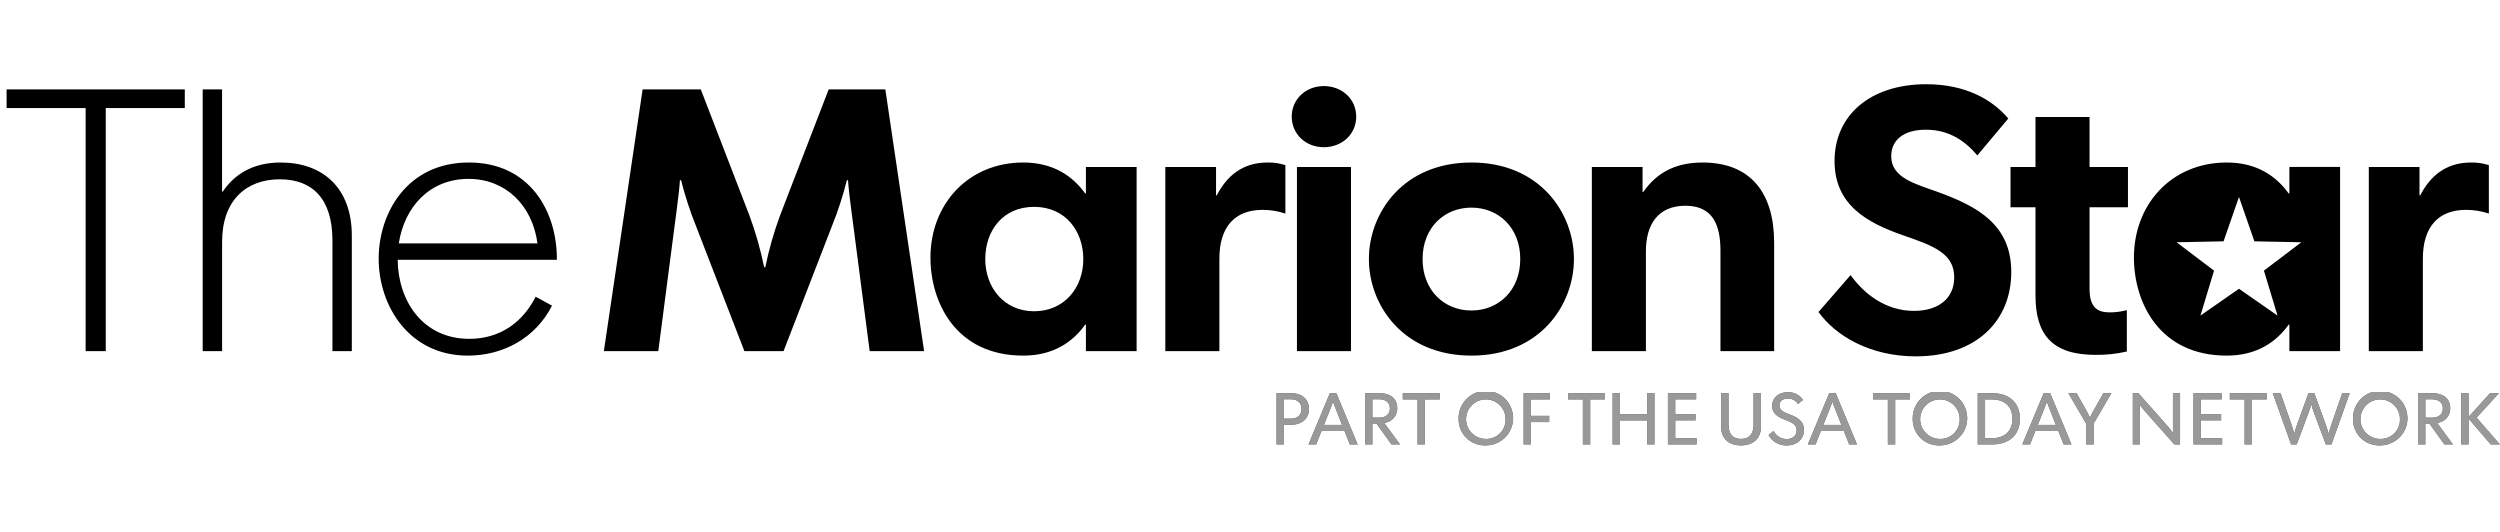
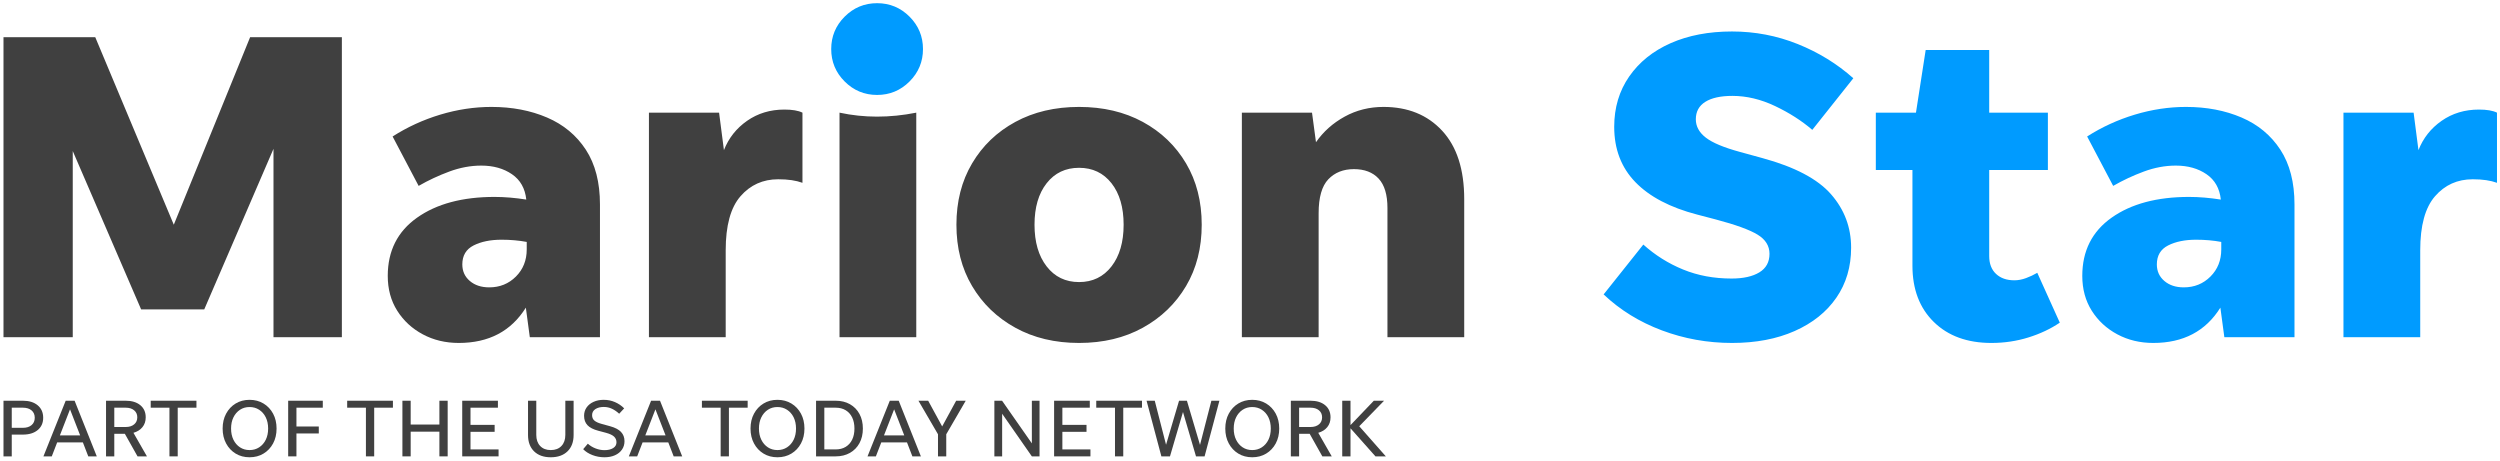
- <svg xmlns="http://www.w3.org/2000/svg" id="Marion_v2" data-name="Marion v2" width="752" height="160" viewBox="0 0 752 160">
-   <defs>
-     <style>
-       .cls-1, .cls-2 {
-         fill: #000;
-         fill-rule: evenodd;
-       }
- 
-       .cls-2 {
-         filter: url(#filter);
-       }
-     </style>
-     <filter id="filter" x="384" y="117.969" width="367.969" height="16" filterUnits="userSpaceOnUse">
-       <feFlood result="flood" flood-color="#999" />
-       <feComposite result="composite" operator="in" in2="SourceGraphic" />
-       <feBlend result="blend" in2="SourceGraphic" />
-     </filter>
-   </defs>
-   <path class="cls-1" d="M25.759,32.51H1.984V26.9h53.6V32.51H31.814v73.113H25.759V32.51ZM60.971,26.9H66.8V57.629h0.224c3.14-4.711,8.522-8.746,17.382-8.746,12.672,0,21.419,7.624,21.419,21.977v34.763H100v-33.3c0-12.671-6.168-18.391-15.812-18.391-10.092,0-17.382,6.281-17.382,18.84v32.856H60.971V26.9Zm52.934,50.909c0-13.567,8.411-28.93,27.139-28.93,18.166,0,26.465,14.465,26.465,29.043V78.15H119.624c0.112,12.446,7.626,23.773,21.531,23.773,9.308,0,16.148-5.046,19.961-12.672l4.935,2.692c-5.047,9.867-14.8,15.025-25.344,15.025C123.1,106.968,113.905,92.055,113.905,77.812Zm47.773-4.6c-1.571-11.55-9.645-19.4-20.747-19.4-11.662,0-19.289,8.41-20.971,19.4h41.718ZM193.3,26.9H210.8l14.579,37.789a106.575,106.575,0,0,1,4.485,15.7H230.2a106.7,106.7,0,0,1,4.485-15.7L249.262,26.9h17.046l11.662,78.72H261.6L257,70.3c-0.449-3.7-1.682-12.11-1.907-16.035l-0.336-.113a106.386,106.386,0,0,1-4.486,13.793l-14.578,37.678H223.918L209.339,67.945a106.542,106.542,0,0,1-4.486-13.793l-0.336.113c-0.224,3.924-1.458,12.335-1.906,16.035l-4.6,35.323H181.64ZM279.88,77.477c0-16.035,11.326-28.594,27.923-28.594,9.084,0,14.915,4.149,18.615,9.307h0.225V50.228h15.251v55.4H326.643V97.662h-0.225c-3.7,5.157-9.531,9.306-18.615,9.306C287.393,106.968,279.88,90.821,279.88,77.477Zm45.978,0.449c0-8.3-5.27-15.7-14.8-15.7s-14.69,7.288-14.69,15.7c0,8.635,5.719,15.7,14.69,15.7C320.138,93.624,325.858,86.561,325.858,77.925Zm24.674-27.7h15.251V58.75h0.225c3.028-5.832,7.738-9.867,15.251-9.867a16.4,16.4,0,0,1,5.382.785V64.246a21.29,21.29,0,0,0-6.84-1.123c-8.411,0-13.009,5.158-13.009,14.689v27.811h-16.26v-55.4Zm38.017-15.138c0-5.271,4.261-9.2,9.644-9.2,5.5,0,9.757,3.924,9.757,9.2s-4.262,9.194-9.757,9.194C392.81,44.283,388.549,40.359,388.549,35.089Zm1.57,15.139h16.26v55.4h-16.26v-55.4Zm21.644,27.7c0-13.793,10.205-29.043,30.84-29.043s30.838,15.25,30.838,29.043-10.2,29.043-30.838,29.043S411.763,91.719,411.763,77.925Zm45.529,0c0-9.42-6.5-15.474-14.689-15.474s-14.692,6.054-14.692,15.474S434.416,93.4,442.6,93.4,457.292,87.345,457.292,77.925Zm21.534-27.7h15.252V57.74H494.3c3.477-4.934,8.635-8.858,17.831-8.858,14.691,0,21.531,9.418,21.531,24.109v32.631H517.515V75.458c0-7.737-2.242-13.569-10.54-13.569s-11.888,5.72-11.888,13.682v30.052H478.826v-55.4Zm68.185,43.621,9.644-11.1c3.925,5.494,10.428,10.765,19.064,10.765,7.177,0,12.111-3.588,12.111-10.093,0-7.288-6.392-9.531-15.475-12.671-10.542-3.7-20.523-8.971-20.523-22.315,0-13.793,10.766-23.1,27.588-23.1,11.774,0,19.849,4.6,24.671,10.316l-9.309,11.1c-3.588-4.26-8.41-7.737-15.475-7.737-6.729,0-10.429,3.141-10.429,7.962,0,6.505,7.177,8.3,13.681,10.654,12.56,4.485,22.429,10.092,22.429,24.221,0,14.578-10.429,25.343-28.709,25.343C562.374,107.193,552.057,100.914,547.011,93.849Zm65.267-4.934V62.338h-7.513V50.228h7.513V35.2h16.261V50.228h11.55v12.11h-11.55v24.67c0,5.271,2.243,6.954,5.944,6.954a19.437,19.437,0,0,0,5.27-.674v12.446a39.963,39.963,0,0,1-9.42,1.01C617.325,106.744,612.278,100.69,612.278,88.915Zm76.369-38.687v7.962h-0.223c-3.7-5.158-9.532-9.307-18.616-9.307-16.6,0-27.924,12.56-27.924,28.594,0,13.344,7.514,29.492,27.924,29.492,9.084,0,14.914-4.149,18.616-9.306h0.223v7.961H703.9v-55.4H688.647ZM680.988,81.41l4.09,13.518L673.484,86.86l-11.593,8.068,4.09-13.518-11.255-8.535,14.122-.285,4.636-13.342,4.638,13.342,14.122,0.285Zm31.548-31.182h15.251V58.75h0.224c3.028-5.832,7.738-9.867,15.252-9.867a16.413,16.413,0,0,1,5.383.785V64.246a21.3,21.3,0,0,0-6.841-1.123c-8.411,0-13.009,5.158-13.009,14.689v27.811h-16.26v-55.4Z" />
-   <path id="USAT_Network" data-name="USAT Network" class="cls-2" d="M383.989,118.273h4.489c3.156,0,5.267,1.865,5.267,4.741s-2.155,4.735-5.267,4.735h-2.29v5.925h-2.2v-15.4Zm4.267,7.659c2.112,0,3.244-1.163,3.244-2.918,0-1.736-1.132-2.919-3.244-2.919h-2.068v5.837h2.068Zm11.768-7.659h1.955l6.4,15.4h-2.358l-1.6-4.035h-6.911l-1.6,4.035H393.6S399.244,120.162,400.024,118.273Zm3.665,9.544-1.488-3.794c-0.222-.572-1.179-2.942-1.2-3.139h-0.043c-0.022.2-.955,2.5-1.2,3.139l-1.51,3.794h5.443Zm6.924-9.544h4.51c2.91,0,5.178,1.5,5.178,4.563a4.293,4.293,0,0,1-3.955,4.346l4.778,6.492h-2.579l-4.51-6.276h-1.223v6.276h-2.2v-15.4Zm4.267,7.351c2.043,0,3.2-1.077,3.2-2.764s-1.157-2.765-3.2-2.765h-2.068v5.529h2.068Zm11.522-5.486h-4.445v-1.865h11.089v1.865H428.6v13.536h-2.2V120.138Zm12.347,5.838a8.2,8.2,0,1,1,8.2,8A7.862,7.862,0,0,1,438.749,125.976Zm14.133,0a5.946,5.946,0,1,0-5.955,6.053A5.772,5.772,0,0,0,452.882,125.976Zm5.433-7.7h7.867v1.865h-5.668V125.1H466v1.865h-5.49v6.713h-2.2v-15.4Zm17.815,1.865h-4.444v-1.865h11.088v1.865H478.33v13.536h-2.2V120.138Zm8.953-1.865h2.2v6.318h8.178v-6.318h2.2v15.4h-2.2v-7.218h-8.178v7.218h-2.2v-15.4Zm16.631,0h8.49v1.846h-6.29v4.472h6.11v1.846h-6.11v5.395h6.422v1.842h-8.622v-15.4Zm16,10.092V118.273h2.221v9.433c0,2.679,1.157,4.323,3.756,4.323,2.622,0,3.78-1.644,3.78-4.323v-9.433h2.221v10.092c0,3.38-2.2,5.616-6,5.616C519.865,133.981,517.71,131.745,517.71,128.365Zm14.274,2.524,1.491-1.25a4.52,4.52,0,0,0,3.911,2.433c1.709,0,3.044-.918,3.044-2.611,0-1.817-1.534-2.433-3.446-3.178-1.956-.769-3.933-1.736-3.933-4.193,0-2.432,1.912-4.12,4.712-4.12a5.248,5.248,0,0,1,4.579,2.322l-1.491,1.25a3.552,3.552,0,0,0-3.088-1.668c-1.512,0-2.511.769-2.511,2.063,0,1.6,1.554,2.13,2.911,2.654,2.2,0.856,4.466,1.889,4.466,4.716,0,2.679-2,4.674-5.2,4.674A6.064,6.064,0,0,1,531.984,130.889Zm18.241-12.616h1.956l6.4,15.4h-2.357l-1.6-4.035h-6.912l-1.6,4.035H543.8S549.446,120.162,550.225,118.273Zm3.665,9.544-1.487-3.794c-0.222-.572-1.179-2.942-1.2-3.139h-0.044c-0.022.2-.955,2.5-1.2,3.139l-1.51,3.794h5.443Zm13.978-7.679h-4.445v-1.865h11.088v1.865h-4.444v13.536h-2.2V120.138Zm7.469,5.838a8.2,8.2,0,1,1,8.2,8A7.861,7.861,0,0,1,575.337,125.976Zm14.132,0a5.945,5.945,0,1,0-5.954,6.053A5.772,5.772,0,0,0,589.469,125.976Zm5.434-7.7h4.423c4.977,0,8.265,2.808,8.265,7.7,0,4.87-3.312,7.7-8.265,7.7H594.9v-15.4Zm2.2,13.534h2.046c3.643,0,6.176-1.9,6.176-5.831s-2.533-5.838-6.176-5.838H597.1v11.669Zm17.637-13.534H616.7l6.4,15.4h-2.357l-1.6-4.035h-6.912l-1.6,4.035h-2.311S613.96,120.162,614.739,118.273Zm3.666,9.544-1.489-3.794c-0.221-.572-1.178-2.942-1.2-3.139h-0.044c-0.022.2-.955,2.5-1.2,3.139l-1.51,3.794h5.444Zm9.084-.419-5.312-9.125h2.467l2.889,5.135a22.887,22.887,0,0,1,1.11,2.192h0.022a23.153,23.153,0,0,1,1.113-2.192l2.91-5.135h2.4l-5.309,9.125v6.276h-2.289V127.4Zm14.062-9.125h1.687l8.846,9.982c0.266,0.288,1.422,1.711,1.534,1.932l0.044-.023c-0.044-.217-0.044-2-0.044-2.39v-9.5h2.134v15.4h-1.713l-8.845-9.983c-0.265-.283-1.422-1.711-1.532-1.928l-0.021.02c0.021,0.221.043,2,.043,2.394v9.5h-2.133v-15.4Zm18.253,0h8.487v1.846H662v4.472h6.113v1.846H662v5.395h6.422v1.842H659.8v-15.4Zm15.37,1.865h-4.445v-1.865h11.089v1.865h-4.445v13.536h-2.2V120.138Zm8.477-1.865h2.334l3.2,9.15c0.112,0.351.867,2.63,0.889,2.981h0.046a30.445,30.445,0,0,1,.933-2.981l3.334-9.15h1.756l3.332,9.15c0.133,0.351.91,2.63,0.935,2.981h0.044c0.044-.351.8-2.63,0.91-2.981l3.179-9.15h2.243l-5.49,15.4h-1.688l-3.6-9.607a25.578,25.578,0,0,1-.758-2.5h-0.044a25.693,25.693,0,0,1-.776,2.5l-3.578,9.607h-1.69Zm24.119,7.7a8.2,8.2,0,1,1,8.2,8A7.861,7.861,0,0,1,707.77,125.976Zm14.132,0a5.946,5.946,0,1,0-5.955,6.053A5.772,5.772,0,0,0,721.9,125.976Zm5.433-7.7h4.511c2.913,0,5.177,1.5,5.177,4.563a4.293,4.293,0,0,1-3.955,4.346l4.779,6.492h-2.579l-4.511-6.276h-1.222v6.276h-2.2v-15.4Zm4.267,7.351c2.044,0,3.2-1.077,3.2-2.764s-1.156-2.765-3.2-2.765h-2.067v5.529H731.6Zm8.736-7.351h2.2v7.154l6.444-7.154h2.666l-6.687,7.351,7,8.05h-2.754l-6.668-7.785v7.785h-2.2v-15.4Z" />
+ <svg xmlns="http://www.w3.org/2000/svg" width="255" height="47" viewBox="0 0 255 47">
+   <g fill="none" fill-rule="evenodd">
+     <path fill="#404040" d="M1.199 43.637L2.335 43.637C2.708 43.637 3.002 43.546 3.219 43.361 3.436 43.178 3.545 42.927 3.545 42.611 3.545 42.293 3.436 42.043 3.219 41.859 3.002 41.676 2.708 41.584 2.335 41.584L1.199 41.584 1.199 43.637zM.356 46.55L.356 40.874 2.335 40.874C2.969 40.874 3.472 41.03 3.845 41.342 4.218 41.653 4.405 42.076 4.405 42.611 4.405 43.139 4.218 43.558 3.845 43.866 3.472 44.175 2.969 44.329 2.335 44.329L1.199 44.329 1.199 46.55.356 46.55zM6.107 44.413L8.177 44.413 7.142 41.751 6.107 44.413zM9.004 46.55L8.453 45.123 5.832 45.123 5.281 46.55 4.43 46.55 6.7 40.874 7.61 40.874 9.872 46.55 9.004 46.55zM11.658 43.554L12.818 43.554C13.18 43.554 13.468 43.465 13.682 43.286 13.896 43.108 14.003 42.869 14.003 42.568 14.003 42.268 13.896 42.029 13.682 41.851 13.468 41.673 13.18 41.584 12.818 41.584L11.658 41.584 11.658 43.554zM11.658 44.246L11.658 46.55 10.815 46.55 10.815 40.874 12.818 40.874C13.447 40.874 13.945 41.026 14.312 41.329 14.679 41.632 14.863 42.046 14.863 42.568 14.863 42.964 14.752 43.297 14.529 43.57 14.306 43.843 14 44.035 13.611 44.146L14.988 46.55 14.028 46.55 12.734 44.246 11.658 44.246z" />
+     <polyline fill="#404040" points="17.284 46.55 17.284 41.584 15.372 41.584 15.372 40.874 20.038 40.874 20.038 41.584 18.127 41.584 18.127 46.55 17.284 46.55" />
+     <path fill="#404040" d="M25.455,45.907 C25.822,45.907 26.149,45.814 26.436,45.627 C26.722,45.441 26.946,45.184 27.108,44.856 C27.269,44.527 27.35,44.146 27.35,43.712 C27.35,43.278 27.269,42.897 27.108,42.568 C26.946,42.24 26.722,41.983 26.436,41.797 C26.149,41.61 25.822,41.517 25.455,41.517 C25.088,41.517 24.762,41.61 24.478,41.797 C24.195,41.983 23.972,42.24 23.811,42.568 C23.649,42.897 23.569,43.278 23.569,43.712 C23.569,44.146 23.649,44.527 23.811,44.856 C23.972,45.184 24.195,45.441 24.478,45.627 C24.762,45.814 25.088,45.907 25.455,45.907 Z M25.455,46.642 C24.921,46.642 24.448,46.517 24.036,46.266 C23.624,46.016 23.3,45.671 23.064,45.231 C22.827,44.792 22.709,44.285 22.709,43.712 C22.709,43.139 22.827,42.632 23.064,42.193 C23.3,41.753 23.624,41.409 24.036,41.158 C24.448,40.908 24.921,40.782 25.455,40.782 C25.989,40.782 26.464,40.908 26.878,41.158 C27.293,41.409 27.618,41.753 27.855,42.193 C28.091,42.632 28.21,43.139 28.21,43.712 C28.21,44.285 28.091,44.792 27.855,45.231 C27.618,45.671 27.293,46.016 26.878,46.266 C26.464,46.517 25.989,46.642 25.455,46.642 Z" />
+     <polyline fill="#404040" points="30.237 46.55 29.394 46.55 29.394 40.874 32.925 40.874 32.925 41.584 30.237 41.584 30.237 43.503 32.516 43.503 32.516 44.213 30.237 44.213 30.237 46.55" />
+     <polyline fill="#404040" points="37.324 46.55 37.324 41.584 35.412 41.584 35.412 40.874 40.078 40.874 40.078 41.584 38.167 41.584 38.167 46.55 37.324 46.55" />
+     <polyline fill="#404040" points="41.046 46.55 41.046 40.874 41.889 40.874 41.889 43.303 44.819 43.303 44.819 40.874 45.662 40.874 45.662 46.55 44.819 46.55 44.819 44.03 41.889 44.03 41.889 46.55 41.046 46.55" />
+     <polyline fill="#404040" points="47.147 46.55 47.147 40.874 50.787 40.874 50.787 41.584 47.991 41.584 47.991 43.337 50.453 43.337 50.453 44.046 47.991 44.046 47.991 45.841 50.854 45.841 50.854 46.55 47.147 46.55" />
+     <path fill="#404040" d="M56.179 45.907C56.641 45.907 57.004 45.768 57.268 45.49 57.532 45.212 57.664 44.836 57.664 44.363L57.664 40.874 58.508 40.874 58.508 44.372C58.508 45.078 58.3 45.633 57.886 46.037 57.471 46.44 56.902 46.642 56.179 46.642 55.455 46.642 54.888 46.44 54.476 46.037 54.064 45.633 53.858 45.078 53.858 44.372L53.858 40.874 54.701 40.874 54.701 44.363C54.701 44.836 54.833 45.212 55.098 45.49 55.362 45.768 55.722 45.907 56.179 45.907M61.654 46.642C61.225 46.642 60.817 46.567 60.427 46.417 60.037 46.266 59.723 46.066 59.484 45.816L59.959 45.256C60.182 45.462 60.445 45.623 60.748 45.74 61.051 45.857 61.353 45.916 61.654 45.916 62.021 45.916 62.317 45.845 62.543 45.703 62.768 45.561 62.881 45.365 62.881 45.114 62.881 44.886 62.8 44.695 62.639 44.538 62.477 44.382 62.202 44.252 61.813 44.146L61.028 43.937C60.521 43.804 60.153 43.615 59.922 43.37 59.691 43.125 59.576 42.805 59.576 42.41 59.576 42.087 59.662 41.804 59.834 41.559 60.007 41.314 60.245 41.123 60.548 40.987 60.851 40.85 61.195 40.782 61.579 40.782 61.985 40.782 62.366 40.859 62.722 41.012 63.078 41.165 63.393 41.378 63.666 41.651L63.156 42.201C62.917 41.979 62.668 41.808 62.409 41.688 62.15 41.568 61.876 41.509 61.587 41.509 61.237 41.509 60.95 41.583 60.727 41.729 60.505 41.877 60.394 42.082 60.394 42.343 60.394 42.583 60.473 42.769 60.632 42.902 60.79 43.036 61.033 43.147 61.362 43.236L62.238 43.478C62.744 43.618 63.115 43.812 63.348 44.063 63.582 44.313 63.699 44.625 63.699 44.998 63.699 45.326 63.613 45.614 63.44 45.861 63.268 46.109 63.028 46.301 62.722 46.437 62.416 46.574 62.06 46.642 61.654 46.642M65.819 44.413L67.889 44.413 66.854 41.751 65.819 44.413zM68.715 46.55L68.165 45.123 65.544 45.123 64.993 46.55 64.141 46.55 66.412 40.874 67.321 40.874 69.584 46.55 68.715 46.55z" />
+     <polyline fill="#404040" points="73.507 46.55 73.507 41.584 71.595 41.584 71.595 40.874 76.261 40.874 76.261 41.584 74.349 41.584 74.349 46.55 73.507 46.55" />
+     <path fill="#404040" d="M79.299 45.907C79.666 45.907 79.993 45.814 80.28 45.627 80.566 45.441 80.79 45.184 80.952 44.856 81.113 44.527 81.194 44.146 81.194 43.712 81.194 43.278 81.113 42.897 80.952 42.568 80.79 42.24 80.566 41.983 80.28 41.797 79.993 41.61 79.666 41.517 79.299 41.517 78.932 41.517 78.606 41.61 78.322 41.797 78.039 41.983 77.816 42.24 77.655 42.568 77.493 42.897 77.413 43.278 77.413 43.712 77.413 44.146 77.493 44.527 77.655 44.856 77.816 45.184 78.039 45.441 78.322 45.627 78.606 45.814 78.932 45.907 79.299 45.907zM79.299 46.642C78.765 46.642 78.292 46.517 77.88 46.266 77.468 46.016 77.144 45.671 76.908 45.231 76.671 44.792 76.553 44.285 76.553 43.712 76.553 43.139 76.671 42.632 76.908 42.193 77.144 41.753 77.468 41.409 77.88 41.158 78.292 40.908 78.765 40.782 79.299 40.782 79.833 40.782 80.308 40.908 80.722 41.158 81.137 41.409 81.462 41.753 81.699 42.193 81.935 42.632 82.054 43.139 82.054 43.712 82.054 44.285 81.935 44.792 81.699 45.231 81.462 45.671 81.137 46.016 80.722 46.266 80.308 46.517 79.833 46.642 79.299 46.642zM84.081 45.841L85.233 45.841C85.634 45.841 85.977 45.753 86.264 45.578 86.55 45.402 86.77 45.156 86.923 44.839 87.076 44.522 87.153 44.146 87.153 43.712 87.153 43.278 87.076 42.902 86.923 42.585 86.77 42.268 86.55 42.022 86.264 41.846 85.977 41.671 85.634 41.584 85.233 41.584L84.081 41.584 84.081 45.841zM83.238 46.55L83.238 40.874 85.233 40.874C85.79 40.874 86.276 40.992 86.694 41.229 87.111 41.466 87.435 41.797 87.666 42.222 87.897 42.648 88.013 43.144 88.013 43.712 88.013 44.28 87.897 44.776 87.666 45.202 87.435 45.627 87.111 45.958 86.694 46.195 86.276 46.432 85.79 46.55 85.233 46.55L83.238 46.55zM90.166 44.413L92.236 44.413 91.201 41.751 90.166 44.413zM93.063 46.55L92.512 45.123 89.891 45.123 89.34 46.55 88.488 46.55 90.759 40.874 91.669 40.874 93.931 46.55 93.063 46.55z" />
+     <polyline fill="#404040" points="96.518 44.296 96.518 46.55 95.675 46.55 95.675 44.296 93.681 40.874 94.674 40.874 96.101 43.495 97.528 40.874 98.505 40.874 96.518 44.296" />
+     <polyline fill="#404040" points="105.249 46.55 102.219 42.201 102.219 46.55 101.426 46.55 101.426 40.874 102.211 40.874 105.249 45.223 105.249 40.874 106.033 40.874 106.033 46.55 105.249 46.55" />
+     <polyline fill="#404040" points="107.519 46.55 107.519 40.874 111.158 40.874 111.158 41.584 108.362 41.584 108.362 43.337 110.824 43.337 110.824 44.046 108.362 44.046 108.362 45.841 111.225 45.841 111.225 46.55 107.519 46.55" />
+     <polyline fill="#404040" points="113.729 46.55 113.729 41.584 111.818 41.584 111.818 40.874 116.483 40.874 116.483 41.584 114.572 41.584 114.572 46.55 113.729 46.55" />
+     <polyline fill="#404040" points="121.992 46.55 120.665 42.026 119.338 46.55 118.461 46.55 116.95 40.874 117.785 40.874 118.937 45.365 120.264 40.874 121.066 40.874 122.401 45.381 123.561 40.874 124.379 40.874 122.868 46.55 121.992 46.55" />
+     <path fill="#404040" d="M127.726 45.907C128.093 45.907 128.42 45.814 128.707 45.627 128.993 45.441 129.218 45.184 129.379 44.856 129.54 44.527 129.621 44.146 129.621 43.712 129.621 43.278 129.54 42.897 129.379 42.568 129.218 42.24 128.993 41.983 128.707 41.797 128.42 41.61 128.093 41.517 127.726 41.517 127.359 41.517 127.033 41.61 126.749 41.797 126.466 41.983 126.243 42.24 126.082 42.568 125.92 42.897 125.84 43.278 125.84 43.712 125.84 44.146 125.92 44.527 126.082 44.856 126.243 45.184 126.466 45.441 126.749 45.627 127.033 45.814 127.359 45.907 127.726 45.907zM127.726 46.642C127.192 46.642 126.719 46.517 126.307 46.266 125.896 46.016 125.571 45.671 125.335 45.231 125.098 44.792 124.98 44.285 124.98 43.712 124.98 43.139 125.098 42.632 125.335 42.193 125.571 41.753 125.896 41.409 126.307 41.158 126.719 40.908 127.192 40.782 127.726 40.782 128.261 40.782 128.735 40.908 129.149 41.158 129.564 41.409 129.889 41.753 130.126 42.193 130.362 42.632 130.481 43.139 130.481 43.712 130.481 44.285 130.362 44.792 130.126 45.231 129.889 45.671 129.564 46.016 129.149 46.266 128.735 46.517 128.261 46.642 127.726 46.642zM132.509 43.554L133.669 43.554C134.031 43.554 134.319 43.465 134.533 43.286 134.747 43.108 134.854 42.869 134.854 42.568 134.854 42.268 134.747 42.029 134.533 41.851 134.319 41.673 134.031 41.584 133.669 41.584L132.509 41.584 132.509 43.554zM132.509 44.246L132.509 46.55 131.666 46.55 131.666 40.874 133.669 40.874C134.298 40.874 134.796 41.026 135.163 41.329 135.53 41.632 135.714 42.046 135.714 42.568 135.714 42.964 135.603 43.297 135.38 43.57 135.157 43.843 134.852 44.035 134.462 44.146L135.839 46.55 134.879 46.55 133.586 44.246 132.509 44.246z" />
+     <polyline fill="#404040" points="140.297 46.55 137.751 43.687 137.751 46.55 136.908 46.55 136.908 40.874 137.751 40.874 137.751 43.361 140.13 40.874 141.173 40.874 138.644 43.478 141.356 46.55 140.297 46.55" />
+     <polyline fill="#404040" points="14.396 31.561 7.421 15.406 7.421 34.396 .356 34.396 .356 3.796 9.717 3.796 17.727 22.921 25.511 3.796 34.871 3.796 34.871 34.396 27.896 34.396 27.896 15.181 20.832 31.561 14.396 31.561" />
+     <path fill="#404040" d="M47.156 26.971C47.156 27.661 47.411 28.224 47.921 28.658 48.431 29.094 49.091 29.311 49.901 29.311 50.981 29.311 51.888 28.943 52.624 28.208 53.358 27.474 53.726 26.551 53.726 25.44L53.726 24.676C52.916 24.526 52.061 24.451 51.161 24.451 50.021 24.451 49.069 24.647 48.304 25.036 47.539 25.426 47.156 26.071 47.156 26.971zM54.041 34.396L53.636 31.381C52.136 33.781 49.856 34.981 46.796 34.981 45.446 34.981 44.223 34.689 43.129 34.104 42.033 33.519 41.163 32.716 40.519 31.696 39.873 30.676 39.551 29.491 39.551 28.141 39.551 25.591 40.548 23.611 42.544 22.201 44.538 20.791 47.171 20.086 50.441 20.086 51.461 20.086 52.541 20.176 53.681 20.356 53.561 19.216 53.073 18.354 52.218 17.769 51.363 17.184 50.321 16.891 49.091 16.891 48.011 16.891 46.923 17.093 45.829 17.498 44.733 17.903 43.691 18.391 42.701 18.961L40.046 13.921C41.546 12.961 43.166 12.219 44.906 11.693 46.646 11.169 48.386 10.906 50.126 10.906 52.226 10.906 54.116 11.266 55.796 11.986 57.476 12.706 58.796 13.801 59.756 15.271 60.716 16.741 61.196 18.601 61.196 20.851L61.196 34.396 54.041 34.396zM74.021 25.531L74.021 34.396 66.191 34.396 66.191 11.491 73.346 11.491 73.841 15.315C74.321 14.086 75.108 13.088 76.204 12.323 77.298 11.559 78.566 11.176 80.006 11.176 80.816 11.176 81.431 11.281 81.851 11.491L81.851 18.646C81.521 18.526 81.154 18.437 80.749 18.376 80.344 18.316 79.886 18.286 79.376 18.286 77.816 18.286 76.533 18.864 75.529 20.019 74.523 21.174 74.021 23.011 74.021 25.531M85.631 34.396L85.631 11.491C86.89 11.761 88.165 11.896 89.456 11.896 90.775 11.896 92.111 11.761 93.46 11.491L93.46 34.396 85.631 34.396M110.065 28.771C111.445 28.771 112.547 28.238 113.373 27.173 114.197 26.108 114.61 24.691 114.61 22.921 114.61 21.151 114.197 19.741 113.373 18.69 112.547 17.641 111.445 17.116 110.065 17.116 108.685 17.116 107.582 17.641 106.758 18.69 105.932 19.741 105.52 21.151 105.52 22.921 105.52 24.691 105.932 26.108 106.758 27.173 107.582 28.238 108.685 28.771 110.065 28.771zM110.065 34.981C107.605 34.981 105.437 34.463 103.563 33.428 101.687 32.394 100.217 30.976 99.153 29.176 98.087 27.376 97.555 25.291 97.555 22.921 97.555 20.551 98.087 18.466 99.153 16.666 100.217 14.866 101.687 13.456 103.563 12.436 105.437 11.416 107.605 10.906 110.065 10.906 112.525 10.906 114.692 11.416 116.568 12.436 118.442 13.456 119.912 14.866 120.978 16.666 122.042 18.466 122.575 20.551 122.575 22.921 122.575 25.291 122.042 27.376 120.978 29.176 119.912 30.976 118.442 32.394 116.568 33.428 114.692 34.463 112.525 34.981 110.065 34.981zM134.5 21.751L134.5 34.396 126.67 34.396 126.67 11.491 133.825 11.491 134.23 14.506C134.98 13.426 135.955 12.556 137.155 11.896 138.355 11.236 139.675 10.906 141.115 10.906 143.605 10.906 145.6 11.716 147.1 13.336 148.6 14.956 149.35 17.281 149.35 20.311L149.35 34.396 141.52 34.396 141.52 21.211C141.52 19.861 141.22 18.864 140.62 18.218 140.02 17.573 139.18 17.251 138.1 17.251 137.02 17.251 136.15 17.596 135.49 18.286 134.83 18.977 134.5 20.131 134.5 21.751" />
+     <path fill="#009BFF" class="no-color-change" d="M176.664 34.981C174.174 34.981 171.788 34.553 169.509 33.698 167.229 32.843 165.249 31.621 163.569 30.031L167.619 24.946C168.819 26.025 170.168 26.874 171.669 27.488 173.169 28.104 174.819 28.411 176.619 28.411 177.819 28.411 178.763 28.201 179.454 27.781 180.144 27.361 180.489 26.731 180.489 25.891 180.489 25.081 180.084 24.428 179.274 23.934 178.464 23.439 177.039 22.921 174.999 22.381L173.109 21.886C170.348 21.166 168.249 20.064 166.809 18.578 165.369 17.093 164.649 15.211 164.649 12.931 164.649 10.981 165.159 9.271 166.179 7.801 167.199 6.331 168.609 5.198 170.409 4.403 172.209 3.608 174.294 3.211 176.664 3.211 179.004 3.211 181.239 3.638 183.369 4.493 185.499 5.348 187.388 6.511 189.039 7.981L184.854 13.246C183.774 12.316 182.506 11.506 181.052 10.815 179.596 10.126 178.149 9.781 176.709 9.781 175.509 9.781 174.586 9.983 173.941 10.388 173.296 10.793 172.974 11.386 172.974 12.166 172.974 12.886 173.311 13.509 173.987 14.033 174.661 14.559 175.824 15.046 177.474 15.496L179.769 16.126C183.069 17.025 185.401 18.256 186.766 19.815 188.131 21.376 188.814 23.19 188.814 25.261 188.814 27.211 188.311 28.914 187.306 30.368 186.301 31.824 184.884 32.956 183.054 33.766 181.224 34.576 179.094 34.981 176.664 34.981M210.099 32.911C209.168 33.541 208.103 34.044 206.904 34.418 205.703 34.793 204.444 34.981 203.124 34.981 200.663 34.981 198.706 34.269 197.251 32.843 195.796 31.419 195.069 29.506 195.069 27.106L195.069 17.341 191.334 17.341 191.334 11.491 195.428 11.491 196.419 5.101 202.899 5.101 202.899 11.491 208.884 11.491 208.884 17.341 202.899 17.341 202.899 26.116C202.899 26.897 203.131 27.504 203.596 27.939 204.061 28.374 204.683 28.591 205.464 28.591 205.853 28.591 206.251 28.516 206.656 28.366 207.061 28.216 207.444 28.036 207.803 27.826L210.099 32.911M219.998 26.971C219.998 27.661 220.253 28.224 220.763 28.658 221.273 29.094 221.933 29.311 222.743 29.311 223.824 29.311 224.731 28.943 225.466 28.208 226.201 27.474 226.569 26.551 226.569 25.44L226.569 24.676C225.759 24.526 224.904 24.451 224.004 24.451 222.863 24.451 221.911 24.647 221.146 25.036 220.381 25.426 219.998 26.071 219.998 26.971zM226.884 34.396L226.478 31.381C224.978 33.781 222.699 34.981 219.638 34.981 218.288 34.981 217.066 34.689 215.971 34.104 214.876 33.519 214.006 32.716 213.361 31.696 212.716 30.676 212.393 29.491 212.393 28.141 212.393 25.591 213.39 23.611 215.386 22.201 217.381 20.791 220.013 20.086 223.283 20.086 224.303 20.086 225.383 20.176 226.524 20.356 226.403 19.216 225.916 18.354 225.061 17.769 224.206 17.184 223.163 16.891 221.933 16.891 220.853 16.891 219.766 17.093 218.671 17.498 217.575 17.903 216.533 18.391 215.544 18.961L212.888 13.921C214.388 12.961 216.008 12.219 217.748 11.693 219.488 11.169 221.228 10.906 222.969 10.906 225.068 10.906 226.958 11.266 228.638 11.986 230.318 12.706 231.638 13.801 232.598 15.271 233.558 16.741 234.038 18.601 234.038 20.851L234.038 34.396 226.884 34.396zM246.863 25.531L246.863 34.396 239.033 34.396 239.033 11.491 246.188 11.491 246.683 15.315C247.163 14.086 247.95 13.088 249.046 12.323 250.14 11.559 251.408 11.176 252.848 11.176 253.658 11.176 254.273 11.281 254.693 11.491L254.693 18.646C254.363 18.526 253.996 18.437 253.591 18.376 253.186 18.316 252.728 18.286 252.218 18.286 250.658 18.286 249.375 18.864 248.371 20.019 247.366 21.174 246.863 23.011 246.863 25.531M89.464 9.684C88.174 9.684 87.071 9.227 86.156 8.312 85.241 7.397 84.784 6.294 84.784 5.004 84.784 3.715 85.241 2.612 86.156 1.697 87.071.782 88.174.325 89.464.325 90.754.325 91.856.782 92.771 1.697 93.686 2.612 94.144 3.715 94.144 5.004 94.144 6.294 93.686 7.397 92.771 8.312 91.856 9.227 90.754 9.684 89.464 9.684" />
+   </g>
</svg>
